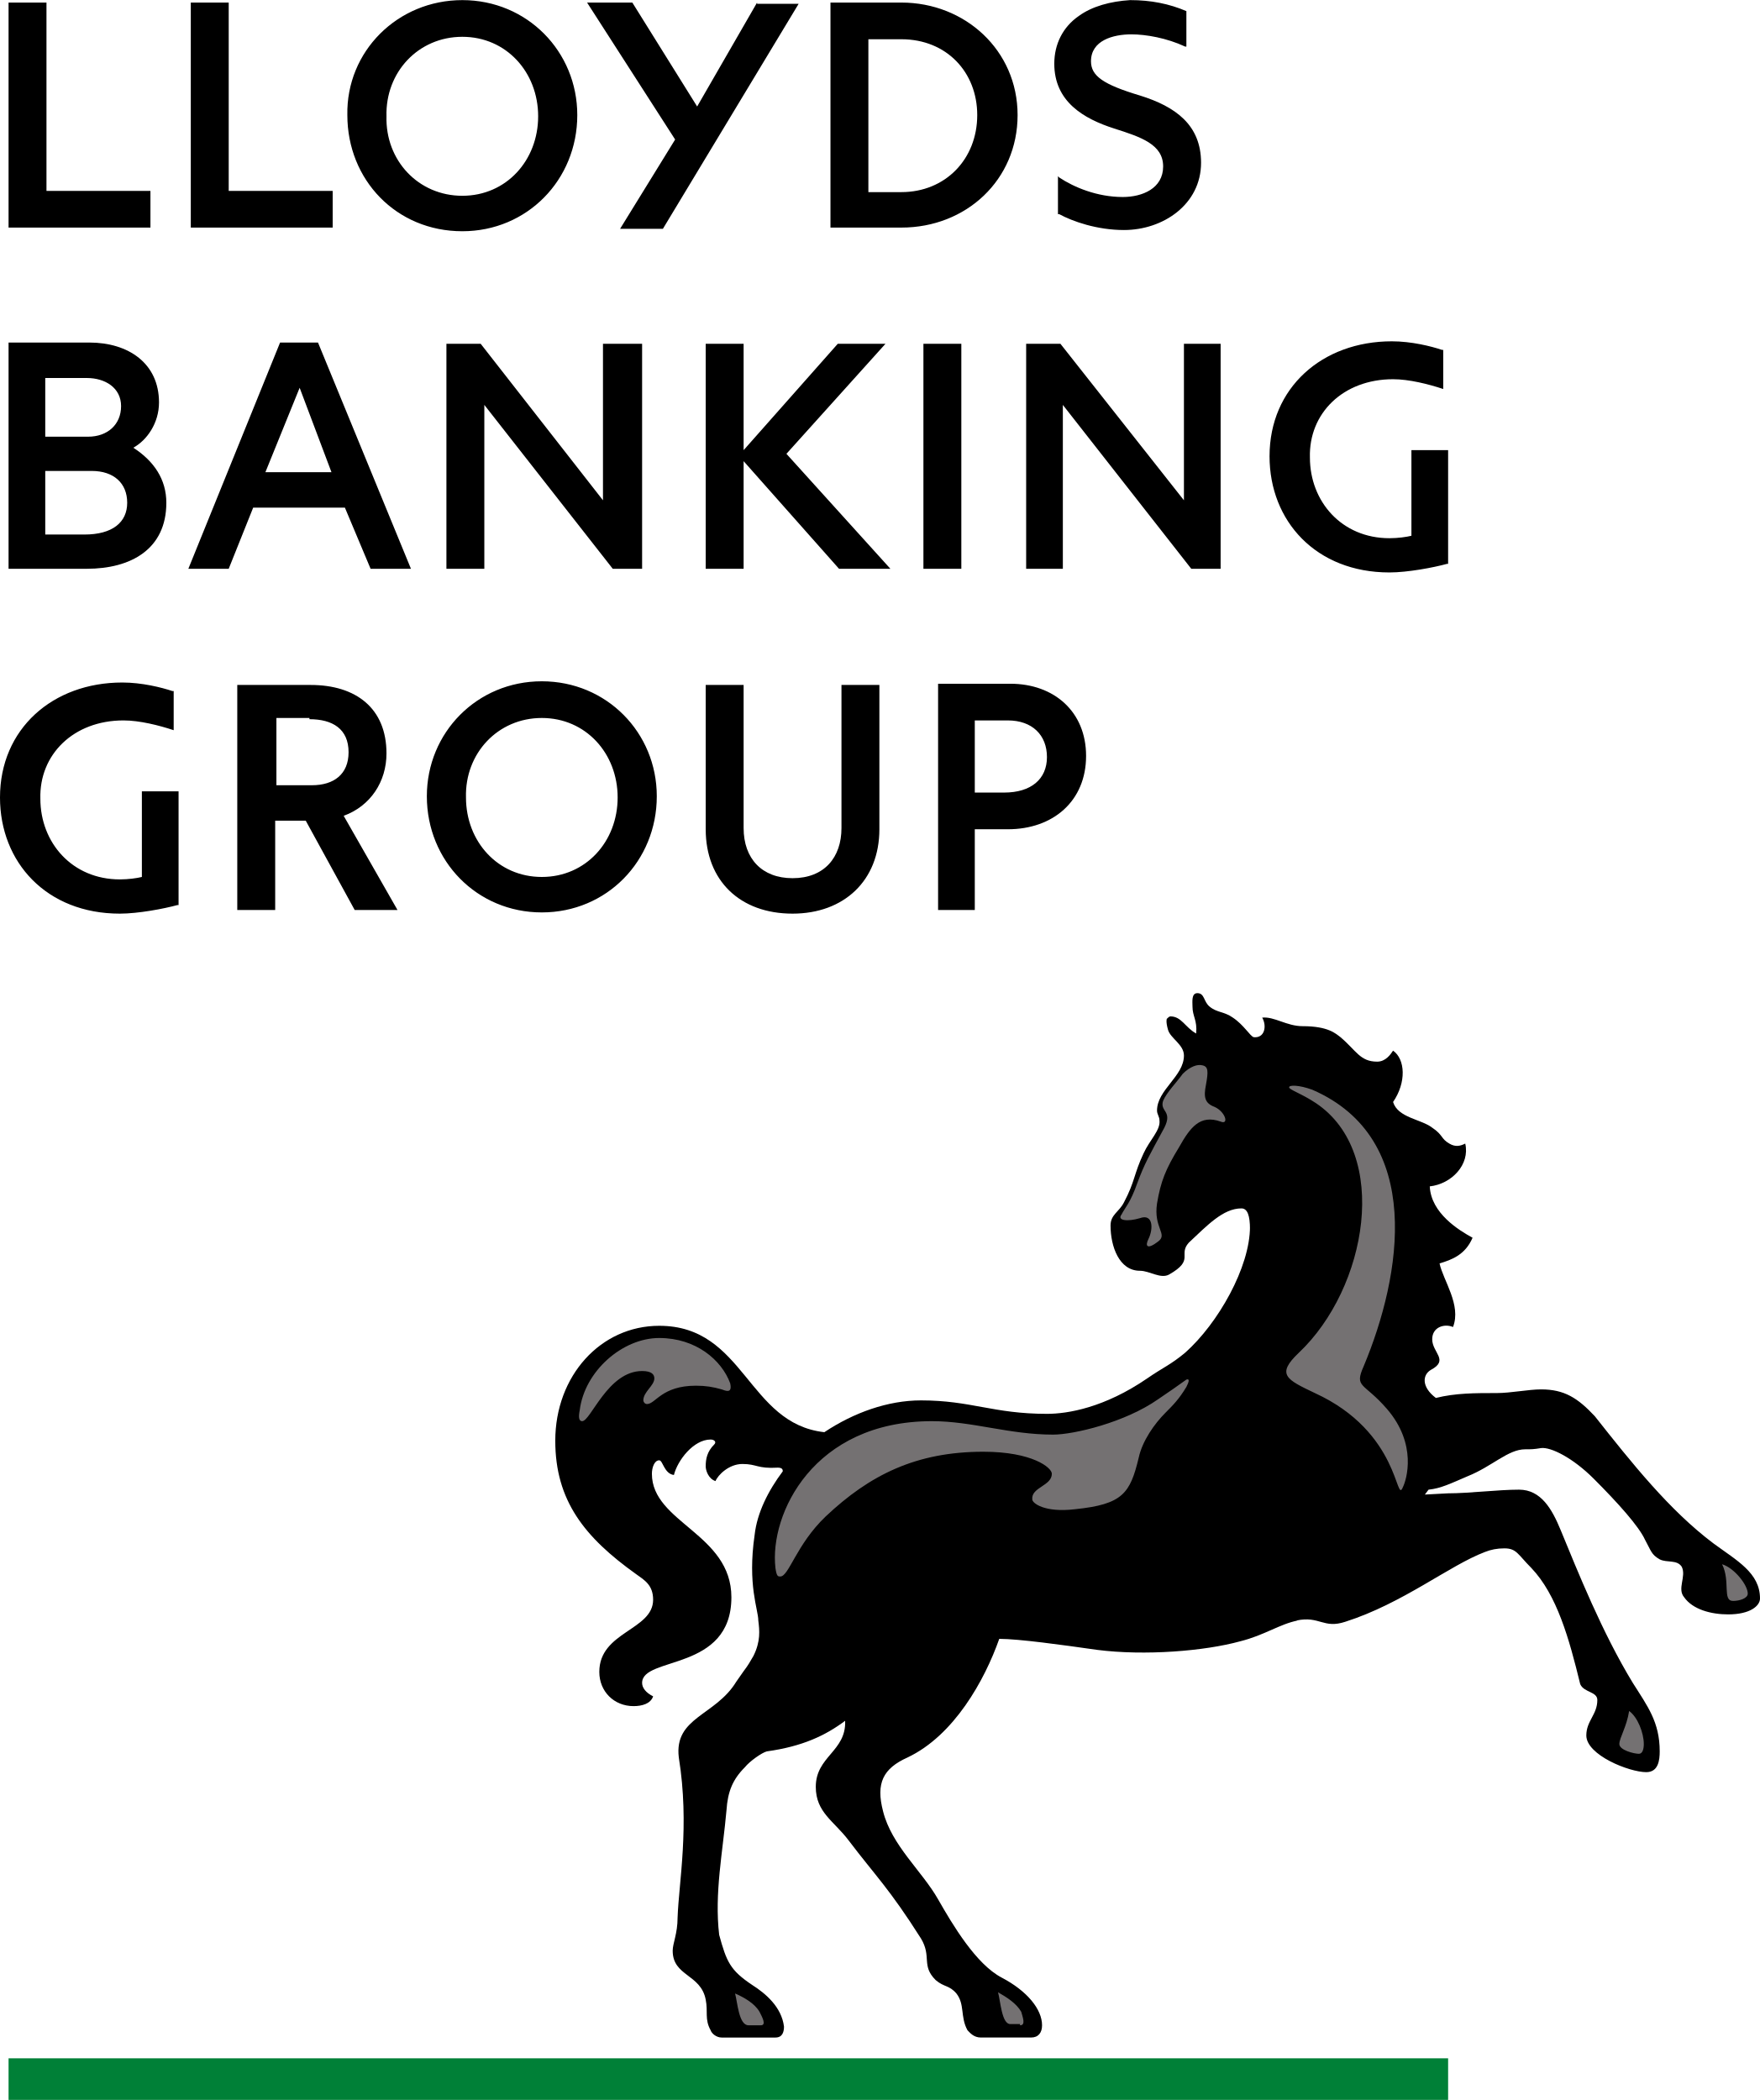
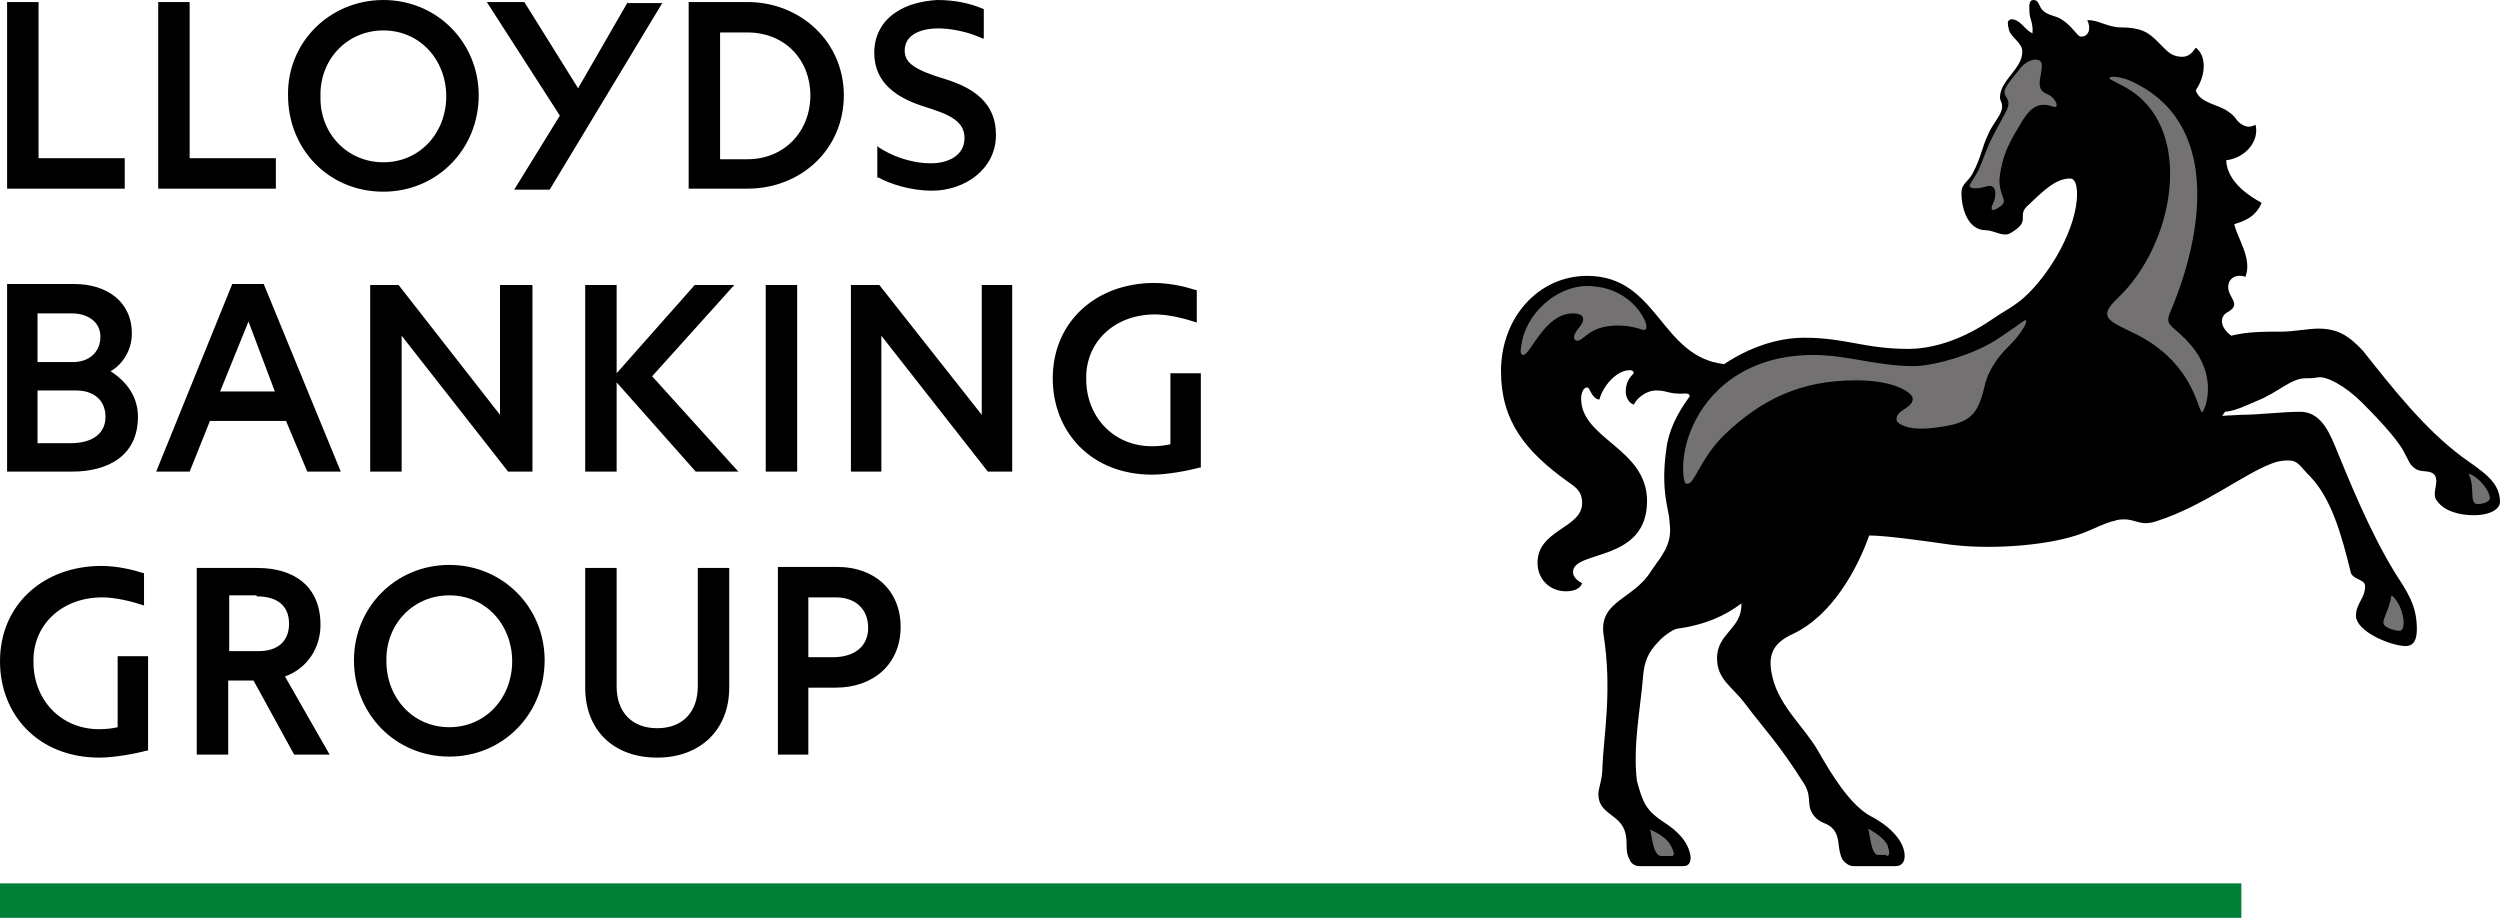
- <svg xmlns="http://www.w3.org/2000/svg" width="2095" height="2500" viewBox="114.093 164.443 388.13 463.113">
-   <path d="M491.973 504.833c5.125 3.776 10.25 6.474 10.25 12.138 0 1.618-2.158 3.507-7.013 3.507-3.776 0-7.822-1.079-9.71-3.776-1.619-1.888.539-4.585-.54-6.743-1.078-1.618-3.236-.809-4.854-1.618-1.889-1.079-1.889-1.888-3.237-4.315-1.349-2.967-5.934-8.092-11.328-13.486-4.585-4.585-9.44-7.013-11.598-6.743-1.618.27-2.158.27-3.507.27-3.775 0-7.282 3.776-12.677 5.935-3.776 1.618-5.934 2.697-8.631 2.967l-.81 1.079 5.125-.271c4.585 0 11.059-.809 15.644-.809 4.855 0 7.283 4.315 9.171 8.9 3.776 9.171 9.171 22.657 15.913 33.716 3.237 5.124 5.935 8.631 5.935 15.104 0 1.888-.27 4.585-2.967 4.585-3.776 0-13.217-3.776-13.217-8.092 0-3.236 2.428-4.585 2.428-7.821 0-1.889-2.967-1.619-3.776-3.507-2.428-9.979-5.125-19.689-10.789-25.624-2.967-2.967-3.236-4.315-5.934-4.315-1.618 0-2.967.27-4.315.81-7.822 2.967-18.071 11.328-30.749 15.374-4.854 1.618-5.664-1.349-10.788-.27h.27c-4.046.809-7.282 3.236-12.677 4.585-7.822 2.158-21.039 3.236-31.558 1.888-7.553-1.078-17.263-2.427-21.578-2.427-3.236 9.17-9.979 21.308-20.229 26.163-5.394 2.427-7.013 5.664-5.394 11.867 1.888 7.553 8.631 13.217 12.137 19.42 3.237 5.664 8.361 14.296 14.025 17.263 5.665 2.967 8.901 7.013 8.901 10.519 0 1.619-.81 2.697-2.428 2.697h-11.059c-1.618 0-2.428-1.078-2.967-1.618-1.618-2.967-.539-5.664-2.428-8.092-1.618-1.888-2.697-1.349-4.585-2.967-3.236-3.236-.81-5.124-3.236-9.17-7.014-11.06-9.98-13.756-15.914-21.578-3.236-4.315-7.282-6.204-7.282-11.868 0-6.743 6.743-7.821 6.473-14.564-4.314 3.236-9.439 5.664-17.262 6.743-1.079.27-3.776 2.157-4.854 3.506-2.697 2.697-3.776 5.395-4.046 9.44-.81 9.171-2.697 18.341-1.618 27.512 1.618 5.934 2.427 7.822 7.282 11.059 2.967 1.888 6.474 4.855 7.013 9.171 0 1.078-.27 2.427-1.888 2.427h-11.868c-1.079 0-2.158-.809-2.428-1.618-1.349-2.427-.539-4.046-1.079-6.743-1.078-5.664-7.282-5.124-7.282-10.789 0-1.618 1.079-3.775 1.079-7.282.27-7.821 2.697-20.229.27-35.333-1.079-8.901 8.092-9.171 12.677-16.724 2.967-4.315 1.889-2.427 3.776-5.664 1.618-3.236 1.349-5.664 1.079-7.821 0-2.428-2.428-7.822-.81-18.881.54-4.855 2.967-9.71 6.204-14.025 0-.27 0-.81-1.079-.81-4.585.27-4.585-.809-7.822-.809-2.967 0-5.395 2.427-5.934 3.775-1.618-.539-2.158-2.427-2.158-3.236 0-1.618.271-3.236 1.889-4.855.539-.539 0-1.078-.81-1.078-3.776 0-7.282 4.585-8.092 7.821-2.157-.27-2.427-3.236-3.236-3.236-1.079 0-1.618 1.618-1.618 2.967 0 10.789 17.531 13.217 17.531 27.242 0 16.453-19.689 12.946-19.689 18.881 0 1.078.81 2.157 2.428 2.967-.539 1.618-2.428 2.157-4.315 2.157-4.315 0-7.553-3.236-7.553-7.552 0-8.901 11.868-9.171 11.868-15.914 0-3.236-1.888-4.315-3.776-5.664-11.328-8.092-17.802-16.183-17.802-29.399 0-14.295 9.98-25.354 22.927-25.354 18.881 0 19.42 21.577 36.412 23.466 6.474-4.316 14.025-7.014 21.309-7.014 11.059 0 15.913 2.968 27.781 2.968 4.585 0 12.677-1.349 22.117-7.822 3.506-2.428 5.125-2.967 8.361-5.664 7.282-6.474 14.295-18.881 14.295-27.781v.539c0-2.967-.539-4.585-1.888-4.585-4.046 0-7.553 3.775-11.599 7.552-2.427 2.697 1.349 3.776-4.315 7.013-1.888 1.079-4.315-.809-6.473-.809-4.586 0-6.474-5.395-6.474-9.979 0-2.428 1.888-2.968 2.967-5.125 2.428-4.585 2.158-6.204 4.315-10.789 1.349-2.967 3.776-5.125 3.507-7.282 0-.81-.54-1.349-.54-2.158 0-4.585 5.935-7.553 5.935-12.138 0-2.428-2.967-3.776-3.507-5.664-.539-1.888-.27-2.428-.27-2.428.27-.27.539-.539.81-.539 2.427 0 3.236 2.428 5.664 3.776.27-2.968-.81-3.776-.81-5.935 0-1.078-.27-2.967 1.079-2.967 1.618 0 1.349 1.889 2.697 2.967 1.618 1.349 3.236 1.079 5.125 2.428 2.427 1.618 3.775 4.046 4.585 4.315 2.428.27 2.967-2.428 1.888-4.315 2.697-.27 5.395 1.888 8.901 1.888 5.664 0 7.282 1.619 8.361 2.428 3.506 2.967 4.315 5.395 8.092 5.395 1.888 0 2.967-1.618 3.506-2.428 2.697 1.889 2.967 7.014 0 11.329 1.079 3.506 6.204 3.775 8.631 5.664 2.428 1.618 1.889 2.427 3.776 3.506 1.349.81 2.428.54 3.507 0 1.078 4.586-2.967 8.901-7.822 9.44.27 5.935 6.474 9.71 9.44 11.329-1.618 3.775-4.585 4.854-7.282 5.664.809 3.775 4.854 9.17 2.967 14.025-1.889-.81-4.586 0-4.586 2.697 0 2.967 3.776 4.585-.27 6.743-1.888 1.078-2.157 3.775 1.079 6.203 4.315-1.079 8.631-1.079 13.486-1.079 2.967 0 7.013-.809 9.71-.809 5.125 0 8.092 1.888 11.867 5.934 8.094 10.246 16.455 20.765 26.165 28.047" />
-   <path fill="#747172" d="M242.481 477.861c1.888 0 5.664-11.059 13.216-11.059 2.158 0 2.697.809 2.697 1.618 0 1.618-2.428 2.967-2.428 4.855 0 .27.271.809.81.809 1.888 0 3.236-4.046 10.789-4.046 2.157 0 3.776.27 5.664.81.81.27 2.428 1.079 1.888-1.349-1.888-5.125-7.552-9.979-15.644-9.979s-16.453 7.282-17.532 15.913c-.27 1.349-.27 2.428.54 2.428M381.927 408.542c-2.158-.809-2.428-2.157-1.889-4.854.54-2.967.54-4.046-.809-4.315-1.079-.271-2.697.27-4.315 1.888-1.35 1.888-3.507 4.046-4.316 5.934-.809 2.428 2.158 2.158.271 5.935-3.507 6.473-4.316 7.821-5.935 12.138-1.618 4.585-2.697 5.395-3.506 7.013-1.079 1.349 1.349 1.618 4.046.809 2.967-1.078 2.967 2.428 1.888 4.586-.81 1.618-.27 2.427 2.158.539 2.157-1.618-1.079-2.967-.271-8.361.81-4.855 1.889-7.552 4.855-12.407 2.428-4.315 4.585-7.283 9.171-5.664 1.888.805 1.079-2.162-1.348-3.241M475.52 551.225c.81 0 1.079-1.079 1.079-2.157 0-2.428-1.349-5.935-3.236-7.283-.539 3.507-2.158 5.935-2.158 7.283s3.237 2.157 4.315 2.157M496.289 517.51c1.349 0 3.236-.54 3.236-1.619 0-1.888-2.967-5.664-5.664-6.473 1.888 3.777.001 8.092 2.428 8.092M404.044 471.657c18.88 8.632 17.802 24.814 19.42 20.769.809-1.618 3.236-9.439-3.507-17.262-5.125-5.934-7.282-4.585-5.125-9.44 8.362-19.959 13.486-50.169-11.328-60.957-2.967-1.079-5.124-1.079-5.124-.54 0 .54 2.696 1.349 5.934 3.507 16.453 11.059 11.328 40.729-3.776 55.023-5.126 4.854-2.698 5.933 3.506 8.9M339.04 611.104c1.349 0 .54-1.889.271-2.968-1.079-1.888-3.237-3.236-5.125-4.315.539 1.889.81 7.013 2.697 7.013h2.157M281.86 611.104c1.349 0 .27-1.889-.27-2.968-1.079-1.888-3.507-3.236-5.395-4.046.539 1.889.81 7.014 2.967 7.014h2.698M351.178 497.281c10.52-1.079 12.138-3.507 14.025-11.328.81-3.776 3.507-7.553 5.935-9.979 1.618-1.619 2.967-2.968 4.585-5.665.539-1.078.81-1.888 0-1.618-1.079.81-4.585 3.237-6.203 4.315-7.283 5.125-18.611 7.822-23.196 7.822-9.71 0-17.802-2.967-26.703-2.967-26.162 0-35.872 20.499-34.524 32.366.271 1.889.54 1.889 1.079 1.889 1.889 0 3.507-7.013 9.98-13.217 9.709-9.171 19.959-14.295 34.794-14.295 10.788 0 15.104 3.506 15.104 4.854 0 2.697-4.585 2.967-4.315 5.664-.001.81 2.696 2.969 9.439 2.159" />
-   <path fill="#008037" d="M115.981 618.386h317.463v9.17H115.981z" />
-   <path d="M432.095 241.584c-2.428-.809-6.743-1.888-11.059-1.888-15.374 0-26.973 10.249-26.973 25.354 0 14.296 10.25 25.624 26.434 25.624 4.045 0 9.71-1.079 12.677-1.888h.27v-25.085h-8.092v18.881c-1.079.27-2.967.539-4.854.539-10.52 0-17.532-8.091-17.532-17.802-.27-9.71 7.282-17.262 18.341-17.262 3.507 0 7.822 1.079 11.059 2.158v-8.632m-280.243 75.254c-2.428-.81-6.743-1.889-11.059-1.889-15.374 0-26.972 10.25-26.972 25.354 0 14.295 10.249 25.623 26.433 25.623 4.046 0 9.71-1.078 12.677-1.888h.27v-25.084h-8.092v18.881c-1.079.27-2.967.539-4.854.539-10.52 0-17.532-8.092-17.532-17.802-.27-9.71 7.282-17.262 18.341-17.262 3.507 0 7.822 1.078 11.059 2.157v-8.631h-.271zm81.456 40.998c9.71 0 16.723-7.822 16.723-17.532s-7.013-17.532-16.723-17.532-16.992 7.822-16.723 17.532c.001 9.709 7.013 17.532 16.723 17.532zm0-43.157c14.296 0 25.354 11.328 25.354 25.354 0 14.295-11.059 25.623-25.354 25.623s-25.354-11.328-25.354-25.623c.001-14.025 11.059-25.354 25.354-25.354zm-53.405-64.733l7.014 18.611h-14.565l7.551-18.611zm15.645 39.919h8.9l-20.499-49.898h-8.361l-20.229 49.898h8.9l5.395-13.485h20.229l5.665 13.485zm179.365-49.629v34.524l-27.242-34.524h-7.553v49.629h8.092v-36.143l28.321 36.143h6.474v-49.629h-8.092zm-241.942 7.553c4.046 0 7.553 2.157 7.553 6.203s-2.967 6.743-7.282 6.743h-9.44v-12.946h9.169zm49.09 75.252c5.125 0 8.631 2.158 8.631 7.283 0 4.854-3.236 7.282-8.092 7.282h-7.821V322.77h7.282v.27zm154.012.27c5.394 0 8.631 3.236 8.631 8.091 0 4.855-3.507 7.822-9.44 7.822h-6.474V323.31h7.283zm-202.022-55.023c4.855 0 7.822 2.697 7.822 7.013s-3.236 7.013-9.44 7.013h-8.631v-14.025h10.249zm191.772-28.052h-8.361v49.629h8.361v-49.629zm-210.113-75.252v49.629h31.288v-8.092h-22.927v-41.537h-8.361zm40.188 0v49.629h31.288v-8.092H164.53v-41.537h-8.361zm124.882 0l-13.217 22.926-14.295-22.926h-9.98l19.421 30.209-12.138 19.689h9.44l29.938-49.629h-9.17v-.269zm31.826 8.092c9.98 0 16.724 7.282 16.724 16.723 0 9.71-7.013 16.992-16.724 16.992h-7.282v-33.715h7.282zm39.111-5.125c-3.507 2.428-5.395 6.203-5.395 10.519 0 8.362 6.474 12.138 13.217 14.296 5.934 1.888 10.788 3.506 10.788 8.361 0 4.854-4.585 6.743-8.9 6.743-5.664 0-10.789-2.158-14.025-4.315l-.27-.271v8.362h.27c2.967 1.618 8.361 3.506 14.295 3.506 8.631 0 16.992-5.664 16.992-14.835 0-8.361-5.664-12.407-13.485-14.834-8.092-2.428-10.789-4.316-10.789-7.553 0-4.585 4.854-5.934 8.9-5.934 3.237 0 7.822.809 11.868 2.697h.27v-7.822c-3.776-1.618-7.822-2.428-12.407-2.428-4.317.271-8.363 1.35-11.329 3.508zm-52.327 147.538v31.558c0 6.473-3.776 11.059-10.789 11.059-6.743 0-10.789-4.315-10.789-11.059v-31.558h-8.361v31.827c0 11.328 7.553 18.61 19.15 18.61 11.328 0 19.15-7.282 19.15-18.61v-31.827h-8.361zm-.809-75.253l-20.769 23.466v-23.466h-8.361v49.629h8.361v-23.735l21.038 23.735h11.329l-22.927-25.354 21.848-24.275h-10.519zm-82.805-32.636c9.711 0 16.724-7.822 16.724-17.532s-7.013-17.532-16.724-17.532c-9.71 0-16.992 7.822-16.723 17.532-.269 9.71 7.013 17.532 16.723 17.532zm104.922 107.889v49.629h8.092v-17.802h7.283c9.979 0 17.262-6.204 17.262-16.184 0-9.71-7.013-15.913-16.723-15.913h-15.914v.27zm-73.903-75.253v34.524l-26.973-34.524h-7.552v49.629h8.361v-36.143l28.321 36.143h6.473v-49.629h-8.63zm-80.648 75.253v49.629h8.362v-19.689h6.742l10.789 19.689h9.44l-11.867-20.769c5.934-2.158 9.439-7.553 9.439-13.756 0-9.979-6.743-15.104-16.723-15.104h-16.182zm-50.437-75.253v49.629h17.262c9.71 0 17.532-4.315 17.532-14.564 0-5.125-2.697-9.171-7.282-12.138 2.967-1.618 5.664-5.395 5.664-9.979 0-8.632-6.743-13.217-15.374-13.217h-17.802v.269zm181.253-75.252v49.629h15.644c14.296 0 25.624-10.52 25.624-24.814 0-14.296-11.598-24.814-25.624-24.814h-15.644zm-81.187-.54c14.296 0 25.354 11.329 25.354 25.354 0 14.295-11.059 25.623-25.354 25.623-14.564 0-25.354-11.328-25.354-25.623-.269-14.025 11.059-25.354 25.354-25.354z" />
+ <svg xmlns="http://www.w3.org/2000/svg" version="1.1" id="Layer_1" x="0px" y="0px" width="3588.68px" height="1317.54px" viewBox="114.087 164.571 3588.68 1317.54" enable-background="new 114.087 164.571 3588.68 1317.54" xml:space="preserve">
+   <g>
+     <path d="M3647.441,819.692c27.663,20.382,55.326,34.944,55.326,65.517c0,8.733-11.648,18.93-37.854,18.93   c-20.381,0-42.221-5.823-52.411-20.381c-8.739-10.191,2.909-24.749-2.915-36.396c-5.818-8.734-17.467-4.367-26.2-8.734   c-10.196-5.824-10.196-10.19-17.472-23.291c-7.282-16.015-32.03-43.678-61.146-72.793c-24.748-24.748-50.954-37.854-62.603-36.396   c-8.733,1.458-11.647,1.458-18.929,1.458c-20.377,0-39.307,20.381-68.427,32.035c-20.382,8.733-32.029,14.557-46.588,16.015   l-4.371,5.824l27.662-1.463c24.749,0,59.693-4.366,84.441-4.366c26.206,0,39.312,23.291,49.502,48.039   c20.382,49.502,49.503,122.295,85.894,181.987c17.473,27.658,32.035,46.588,32.035,81.527c0,10.19-1.457,24.748-16.015,24.748   c-20.382,0-71.342-20.382-71.342-43.678c0-17.467,13.106-24.749,13.106-42.215c0-10.196-16.016-8.739-20.382-18.931   c-13.105-53.863-27.663-106.274-58.235-138.31c-16.016-16.015-17.467-23.291-32.03-23.291c-8.733,0-16.015,1.457-23.291,4.372   c-42.221,16.015-97.541,61.145-165.973,82.983c-26.2,8.733-30.572-7.281-58.23-1.457h1.457   c-21.839,4.367-39.306,17.467-68.426,24.748c-42.221,11.648-113.562,17.468-170.34,10.191   c-40.769-5.818-93.181-13.101-116.472-13.101c-17.467,49.497-53.863,115.014-109.189,141.22   c-29.115,13.101-37.854,30.572-29.115,64.055c10.191,40.769,46.588,71.341,65.512,104.822   c17.473,30.572,45.13,77.165,75.702,93.181c30.578,16.015,48.045,37.854,48.045,56.777c0,8.739-4.372,14.558-13.105,14.558h-59.692   c-8.733,0-13.106-5.818-16.016-8.733c-8.733-16.015-2.909-30.572-13.105-43.678c-8.733-10.19-14.558-7.281-24.748-16.015   c-17.467-17.467-4.372-27.658-17.467-49.496c-37.859-59.698-53.869-74.251-85.898-116.472   c-17.467-23.291-39.307-33.487-39.307-64.06c0-36.396,36.397-42.215,34.939-78.611c-23.285,17.467-50.948,30.572-93.175,36.396   c-5.824,1.457-20.382,11.643-26.2,18.924c-14.558,14.558-20.382,29.12-21.839,50.954c-4.372,49.502-14.558,98.999-8.733,148.501   c8.733,32.03,13.1,42.221,39.306,59.693c16.015,10.19,34.944,26.205,37.854,49.502c0,5.818-1.457,13.1-10.19,13.1h-64.06   c-5.824,0-11.648-4.366-13.105-8.733c-7.281-13.1-2.909-21.839-5.824-36.396c-5.818-30.573-39.306-27.658-39.306-58.236   c0-8.733,5.824-20.376,5.824-39.306c1.457-42.215,14.557-109.189,1.457-190.716c-5.824-48.045,43.678-49.502,68.426-90.271   c16.016-23.291,10.196-13.101,20.382-30.573c8.733-17.467,7.281-30.572,5.824-42.215c0-13.105-13.105-42.221-4.372-101.913   c2.915-26.206,16.015-52.412,33.487-75.703c0-1.457,0-4.372-5.824-4.372c-24.748,1.458-24.748-4.366-42.221-4.366   c-16.015,0-29.12,13.101-32.029,20.376c-8.733-2.909-11.648-13.1-11.648-17.467c0-8.733,1.463-17.467,10.196-26.206   c2.909-2.909,0-5.818-4.372-5.818c-20.382,0-39.306,24.748-43.678,42.216c-11.644-1.458-13.101-17.468-17.467-17.468   c-5.824,0-8.733,8.734-8.733,16.016c0,58.235,94.626,71.341,94.626,147.043c0,88.809-106.274,69.878-106.274,101.914   c0,5.818,4.372,11.643,13.105,16.015c-2.909,8.733-13.105,11.643-23.291,11.643c-23.291,0-40.769-17.467-40.769-40.764   c0-48.045,64.06-49.502,64.06-85.898c0-17.467-10.19-23.291-20.382-30.572c-61.145-43.678-96.089-87.351-96.089-158.687   c0-77.16,53.868-136.853,123.752-136.853c101.914,0,104.823,116.466,196.54,126.662c34.945-23.297,75.703-37.859,115.02-37.859   c59.692,0,85.893,16.021,149.953,16.021c24.748,0,68.426-7.282,119.38-42.221c18.925-13.105,27.663-16.016,45.13-30.573   c39.306-34.944,77.16-101.913,77.16-149.952v2.909c0-16.015-2.909-24.748-10.191-24.748c-21.839,0-40.769,20.376-62.607,40.763   c-13.1,14.558,7.281,20.382-23.291,37.854c-10.19,5.824-23.291-4.367-34.938-4.367c-24.754,0-34.945-29.12-34.945-53.863   c0-13.105,10.191-16.021,16.016-27.663c13.105-24.748,11.647-33.487,23.291-58.235c7.281-16.016,20.381-27.663,18.929-39.306   c0-4.372-2.914-7.282-2.914-11.648c0-24.748,32.035-40.769,32.035-65.518c0-13.105-16.016-20.381-18.93-30.572   c-2.909-10.19-1.457-13.105-1.457-13.105c1.457-1.457,2.909-2.909,4.372-2.909c13.1,0,17.467,13.105,30.572,20.382   c1.457-16.021-4.372-20.382-4.372-32.035c0-5.819-1.457-16.016,5.824-16.016c8.733,0,7.281,10.196,14.558,16.016   c8.733,7.281,17.467,5.824,27.663,13.105c13.1,8.733,20.376,21.839,24.748,23.291c13.105,1.457,16.015-13.105,10.19-23.291   c14.558-1.457,29.12,10.19,48.045,10.19c30.572,0,39.306,8.739,45.13,13.105c18.925,16.016,23.291,29.121,43.678,29.121   c10.191,0,16.016-8.733,18.925-13.105c14.558,10.195,16.015,37.859,0,61.149c5.824,18.925,33.487,20.377,46.587,30.573   c13.106,8.733,10.196,13.1,20.382,18.924c7.281,4.372,13.105,2.915,18.93,0c5.819,24.754-16.015,48.045-42.221,50.954   c1.458,32.035,34.944,52.411,50.954,61.15c-8.733,20.376-24.748,26.2-39.306,30.572c4.366,20.376,26.2,49.497,16.015,75.702   c-10.196-4.372-24.754,0-24.754,14.558c0,16.016,20.382,24.749-1.457,36.396c-10.19,5.819-11.643,20.377,5.824,33.482   c23.291-5.824,46.588-5.824,72.793-5.824c16.016,0,37.854-4.367,52.411-4.367c27.663,0,43.679,10.191,64.055,32.03   C3549.899,723.609,3595.029,780.387,3647.441,819.692" />
+     <path fill="#747172" d="M2300.764,674.106c10.19,0,30.572-59.693,71.335-59.693c11.648,0,14.558,4.367,14.558,8.733   c0,8.733-13.105,16.016-13.105,26.206c0,1.457,1.463,4.366,4.372,4.366c10.191,0,17.467-21.839,58.235-21.839   c11.644,0,20.382,1.458,30.573,4.372c4.372,1.458,13.105,5.824,10.19-7.281c-10.19-27.663-40.764-53.863-84.441-53.863   s-88.808,39.306-94.632,85.894C2296.392,668.282,2296.392,674.106,2300.764,674.106 M3053.448,299.944   c-11.647-4.366-13.105-11.643-10.196-26.2c2.915-16.015,2.915-21.839-4.366-23.291c-5.824-1.463-14.558,1.457-23.291,10.191   c-7.287,10.19-18.93,21.839-23.297,32.029c-4.366,13.105,11.648,11.648,1.463,32.035c-18.93,34.939-23.296,42.216-32.035,65.518   c-8.733,24.748-14.558,29.12-18.924,37.854c-5.824,7.281,7.281,8.733,21.839,4.366c16.015-5.818,16.015,13.106,10.19,24.754   c-4.372,8.733-1.457,13.101,11.648,2.909c11.643-8.733-5.824-16.015-1.463-45.13c4.372-26.205,10.196-40.763,26.206-66.969   c13.105-23.291,24.748-39.312,49.502-30.572C3070.914,321.783,3066.548,305.768,3053.448,299.944 M3558.632,1070.101   c4.372,0,5.824-5.824,5.824-11.644c0-13.104-7.281-32.035-17.467-39.311c-2.909,18.93-11.647,32.035-11.647,39.311   C3535.342,1065.734,3552.814,1070.101,3558.632,1070.101 M3670.737,888.119c7.281,0,17.467-2.915,17.467-8.739   c0-10.191-16.015-30.572-30.572-34.939C3667.823,864.828,3657.637,888.119,3670.737,888.119 M3172.828,640.619   c101.908,46.593,96.089,133.938,104.822,112.104c4.367-8.733,17.467-50.949-18.929-93.175   c-27.663-32.029-39.307-24.748-27.663-50.954c45.135-107.732,72.793-270.796-61.146-329.026   c-16.015-5.824-27.657-5.824-27.657-2.914c0,2.914,14.552,7.281,32.029,18.929c88.809,59.693,61.146,219.843-20.381,296.997   C3126.236,618.78,3139.341,624.604,3172.828,640.619 M2821.957,1393.308c7.282,0,2.915-10.196,1.463-16.021   c-5.824-10.19-17.472-17.467-27.663-23.291c2.909,10.196,4.372,37.854,14.558,37.854h11.643 M2513.319,1393.308   c7.281,0,1.457-10.196-1.457-16.021c-5.824-10.19-18.93-17.467-29.121-21.839c2.909,10.196,4.372,37.859,16.016,37.859H2513.319    M2887.475,778.928c56.783-5.824,65.517-18.93,75.702-61.145c4.372-20.382,18.93-40.769,32.035-53.863   c8.733-8.739,16.015-16.021,24.748-30.578c2.909-5.818,4.372-10.19,0-8.733c-5.824,4.372-24.748,17.473-33.481,23.291   c-39.312,27.663-100.456,42.221-125.205,42.221c-52.411,0-96.089-16.015-144.134-16.015   c-141.214,0-193.625,110.646-186.349,174.701c1.462,10.195,2.914,10.195,5.823,10.195c10.196,0,18.93-37.854,53.869-71.341   c52.406-49.502,107.732-77.16,187.807-77.16c58.23,0,81.526,18.925,81.526,26.201c0,14.557-24.748,16.015-23.291,30.572   C2836.521,771.647,2851.078,783.301,2887.475,778.928" />
+     <path fill="#008037" d="M114.087,1432.614H3331.52v49.497H114.087V1432.614z" />
+     <path d="M1830.565,580.959c-13.105-4.367-36.396-10.191-59.693-10.191c-82.983,0-145.591,55.321-145.591,136.853   c0,77.165,55.326,138.311,142.682,138.311c21.834,0,52.411-5.824,68.427-10.19h1.457V700.339h-43.678v101.914   c-5.824,1.457-16.016,2.909-26.2,2.909c-56.784,0-94.633-43.673-94.633-96.09c-1.457-52.411,39.307-93.174,98.999-93.174   c18.93,0,42.221,5.823,59.693,11.647v-46.593 M319.366,987.15c-13.105-4.372-36.396-10.196-59.693-10.196   c-82.983,0-145.586,55.326-145.586,136.853c0,77.16,55.321,138.305,142.677,138.305c21.839,0,52.411-5.819,68.427-10.191h1.457   v-135.395H282.97v101.913c-5.824,1.457-16.015,2.909-26.2,2.909c-56.784,0-94.632-43.678-94.632-96.089   c-1.458-52.411,39.306-93.175,98.998-93.175c18.93,0,42.221,5.818,59.693,11.643v-46.587h-1.463V987.15z M759.039,1208.444   c52.411,0,90.266-42.221,90.266-94.633c0-52.411-37.854-94.632-90.266-94.632s-91.718,42.221-90.266,94.632   C668.78,1166.218,706.628,1208.444,759.039,1208.444z M759.039,975.496c77.165,0,136.853,61.146,136.853,136.854   c0,77.159-59.692,138.304-136.853,138.304s-136.853-61.145-136.853-138.304C622.192,1036.646,681.879,975.496,759.039,975.496z    M470.777,626.089l37.859,100.456h-78.617L470.777,626.089z M555.223,841.558h48.039L492.615,572.225h-45.13L338.296,841.558   h48.039l29.12-72.787h109.189L555.223,841.558L555.223,841.558z M1523.377,573.677v186.349l-147.044-186.349h-40.769v267.881   h43.679V646.47l152.867,195.088h34.944V573.677H1523.377L1523.377,573.677z M217.453,614.446c21.839,0,40.769,11.643,40.769,33.481   s-16.016,36.396-39.307,36.396h-50.954v-69.878H217.453z M482.424,1020.632c27.664,0,46.588,11.648,46.588,39.312   c0,26.2-17.467,39.306-43.678,39.306h-42.216v-80.074h39.306V1020.632L482.424,1020.632z M1313.732,1022.089   c29.114,0,46.587,17.467,46.587,43.673s-18.93,42.221-50.954,42.221h-34.944v-85.894H1313.732z M223.282,725.093   c26.205,0,42.221,14.558,42.221,37.854c0,23.297-17.467,37.854-50.954,37.854h-46.588v-75.702h55.321V725.093z M1258.406,573.677   h-45.13v267.882h45.13V573.677z M124.283,167.491v267.882h168.883v-43.679H169.413V167.491H124.283L124.283,167.491z    M341.205,167.491v267.882h168.882v-43.679H386.335V167.491H341.205L341.205,167.491z M1015.278,167.491l-71.341,123.747   l-77.16-123.747h-53.869L917.737,330.55l-65.518,106.274h50.954l161.596-267.881h-49.497v-1.452H1015.278z M1187.064,211.169   c53.869,0,90.271,39.306,90.271,90.266c0,52.411-37.854,91.717-90.271,91.717h-39.306V211.169H1187.064z M1398.172,183.506   c-18.93,13.105-29.12,33.481-29.12,56.778c0,45.136,34.944,65.517,71.341,77.165c32.03,10.19,58.23,18.924,58.23,45.13   c0,26.2-24.748,36.396-48.039,36.396c-30.572,0-58.235-11.648-75.703-23.291l-1.457-1.463v45.136h1.457   c16.016,8.733,45.131,18.924,77.16,18.924c46.588,0,91.718-30.572,91.718-80.074c0-45.13-30.572-66.969-72.788-80.069   c-43.678-13.105-58.235-23.296-58.235-40.769c0-24.748,26.2-32.029,48.039-32.029c17.473,0,42.221,4.366,64.06,14.558h1.458   v-42.221c-20.382-8.733-42.221-13.105-66.97-13.105C1436.022,166.033,1414.182,171.857,1398.172,183.506L1398.172,183.506z    M1115.729,979.868v170.34c0,34.939-20.382,59.693-58.236,59.693c-36.396,0-58.235-23.291-58.235-59.693v-170.34h-45.13v171.792   c0,61.145,40.769,100.451,103.365,100.451c61.146,0,103.365-39.307,103.365-100.451V979.868H1115.729L1115.729,979.868z    M1111.362,573.677L999.257,700.339V573.677h-45.13v267.882h45.13V713.444l113.557,128.114h61.15l-123.753-136.854l117.929-131.028   H1111.362L1111.362,573.677z M664.407,397.518c52.416,0,90.271-42.221,90.271-94.632c0-52.412-37.854-94.633-90.271-94.633   c-52.412,0-91.718,42.221-90.266,94.633C572.69,355.298,611.995,397.518,664.407,397.518z M1230.742,979.868v267.882h43.678v-96.09   h39.312c53.863,0,93.175-33.487,93.175-87.355c0-52.412-37.854-85.894-90.266-85.894h-85.898V979.868z M831.837,573.677v186.35   l-145.591-186.35h-40.764v267.882h45.13V646.47l152.868,195.088h34.938V573.677H831.837L831.837,573.677z M396.526,979.868v267.882   h45.136v-106.275h36.391l58.236,106.275h50.954l-64.055-112.104c32.03-11.648,50.948-40.769,50.948-74.251   c0-53.863-36.396-81.526-90.265-81.526H396.526L396.526,979.868z M124.283,573.677v267.882h93.175   c52.411,0,94.632-23.291,94.632-78.612c0-27.663-14.558-49.502-39.306-65.517c16.015-8.733,30.572-29.12,30.572-53.863   c0-46.593-36.396-71.341-82.983-71.341h-96.09V573.677z M1102.628,167.491v267.882h84.441c77.165,0,138.31-56.784,138.31-133.938   c0-77.165-62.602-133.938-138.31-133.938h-84.441V167.491z M664.407,164.576c77.165,0,136.853,61.15,136.853,136.853   c0,77.16-59.693,138.306-136.853,138.306c-78.612,0-136.853-61.146-136.853-138.306   C526.103,225.726,587.247,164.576,664.407,164.576z" />
+   </g>
</svg>
